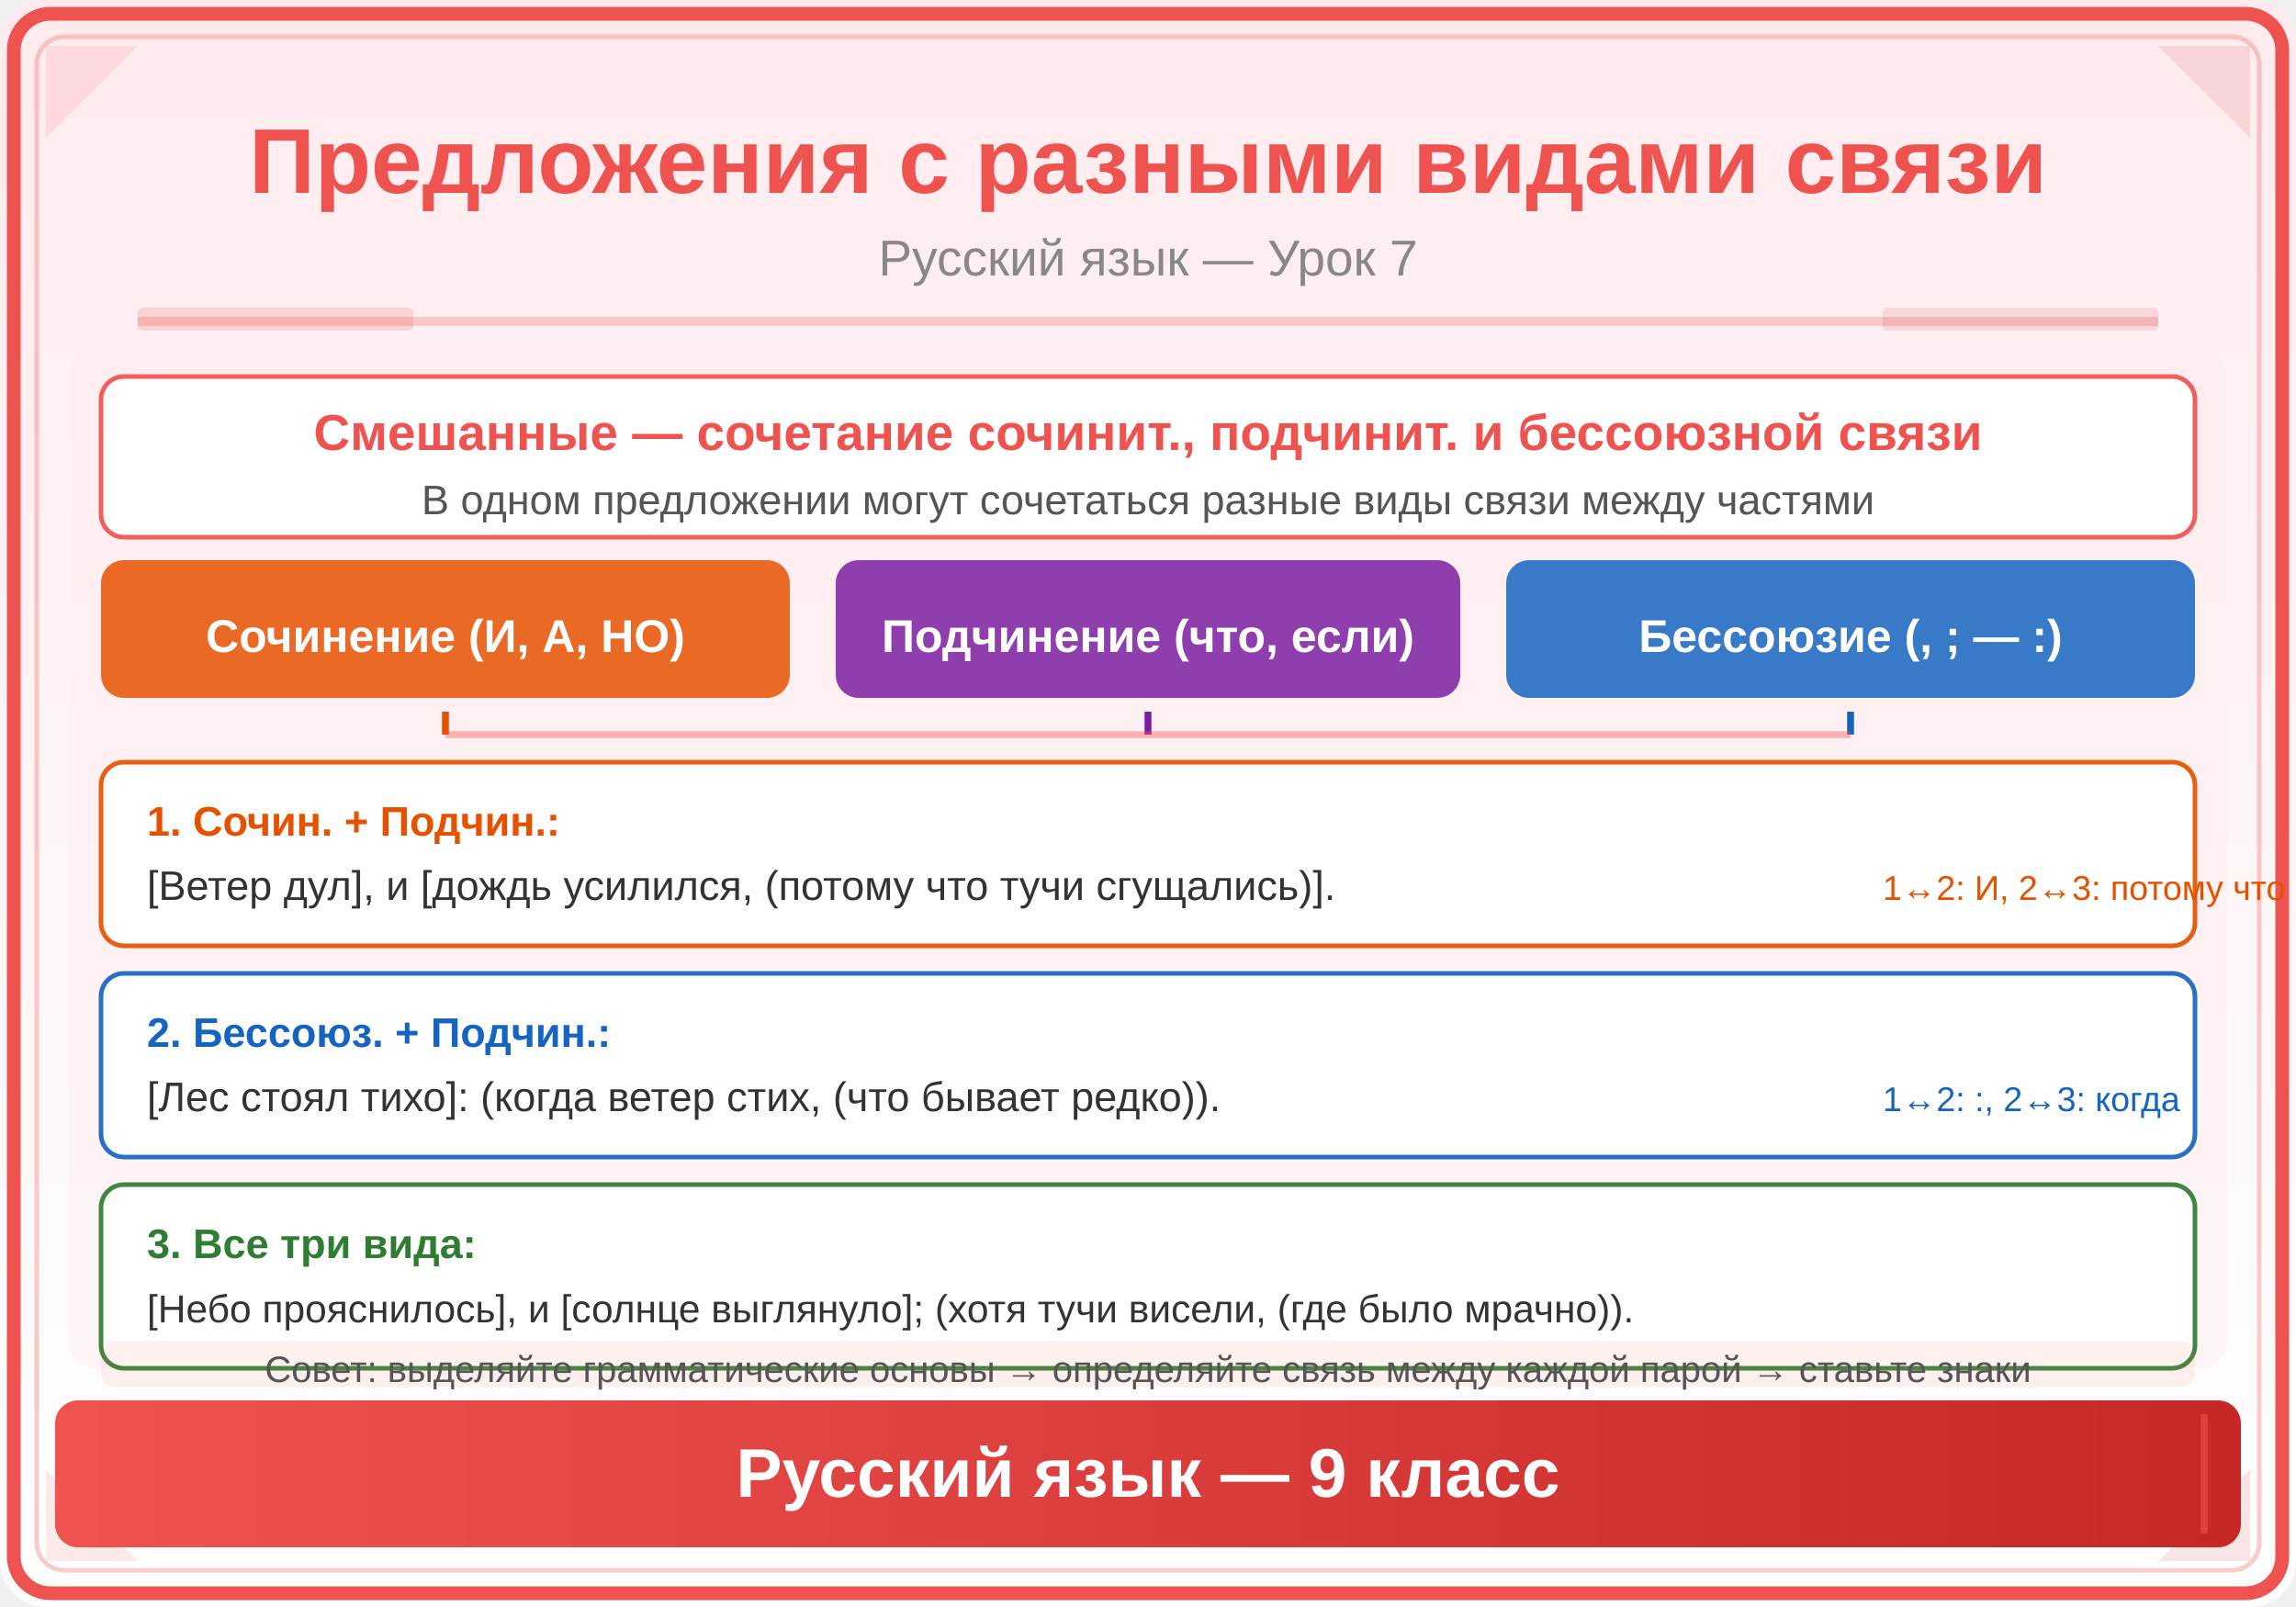
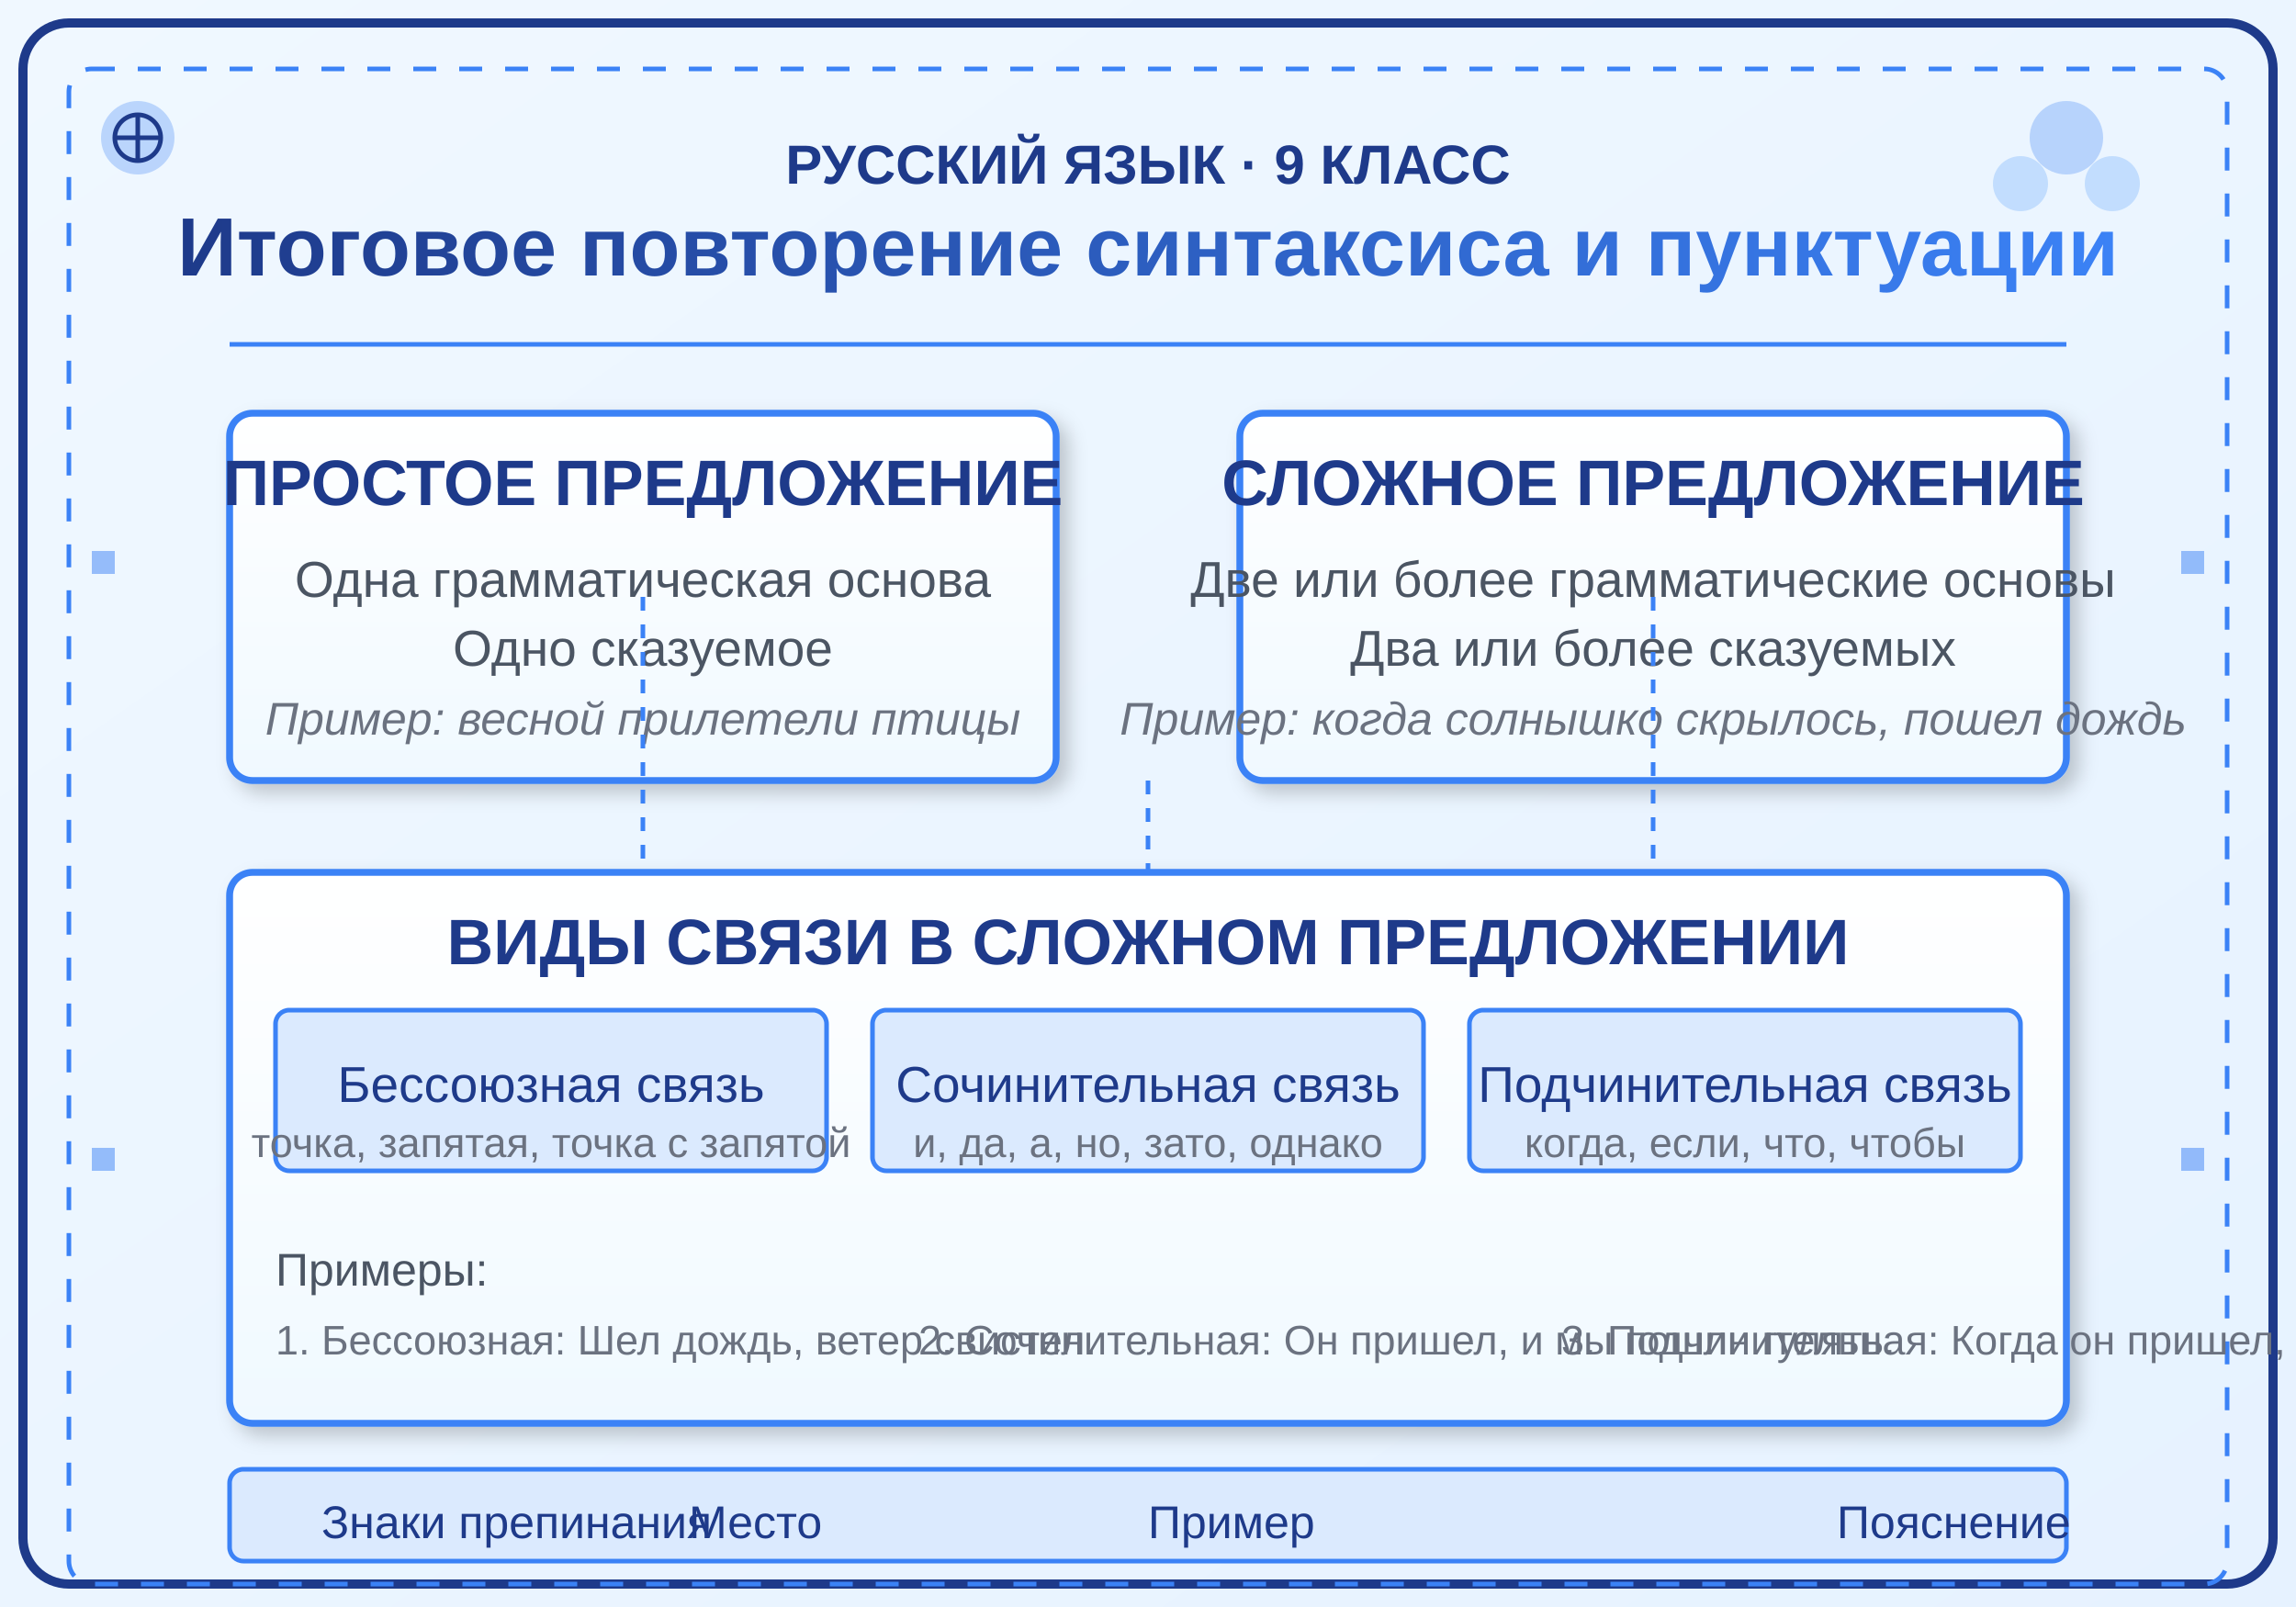
<svg xmlns="http://www.w3.org/2000/svg" viewBox="0 0 500 350">
  <defs>
-     <linearGradient id="bg" x1="0" y1="0" x2="0" y2="1">
-       <stop offset="0%" stop-color="#FFEBEE" />
-       <stop offset="100%" stop-color="#FFFFFF" />
+     <linearGradient id="bgGradient" x1="0%" y1="0%" x2="100%" y2="100%">
+       <stop offset="0%" style="stop-color:#f0f8ff;stop-opacity:1" />
+       <stop offset="100%" style="stop-color:#e6f2ff;stop-opacity:1" />
    </linearGradient>
-     <linearGradient id="panel" x1="0" y1="0" x2="1" y2="0">
-       <stop offset="0%" stop-color="#EF5350" />
-       <stop offset="100%" stop-color="#C62828" />
+     <linearGradient id="titleGradient" x1="0%" y1="0%" x2="100%" y2="0%">
+       <stop offset="0%" style="stop-color:#1e3a8a;stop-opacity:1" />
+       <stop offset="100%" style="stop-color:#3b82f6;stop-opacity:1" />
    </linearGradient>
-     <linearGradient id="accent" x1="0" y1="0" x2="1" y2="1">
-       <stop offset="0%" stop-color="#EF9A9A" />
-       <stop offset="100%" stop-color="#EF5350" />
+     <linearGradient id="boxGradient" x1="0%" y1="0%" x2="0%" y2="100%">
+       <stop offset="0%" style="stop-color:#ffffff;stop-opacity:1" />
+       <stop offset="100%" style="stop-color:#f0f9ff;stop-opacity:1" />
    </linearGradient>
+     <filter id="shadow">
+       <feDropShadow dx="2" dy="2" stdDeviation="2" flood-opacity="0.2" />
+     </filter>
  </defs>
-   <rect width="500" height="350" fill="url(#bg)" rx="10" />
-   <rect x="3" y="3" width="494" height="344" rx="8" fill="none" stroke="#EF5350" stroke-width="3" />
-   <rect x="8" y="8" width="484" height="334" rx="6" fill="none" stroke="#EF5350" stroke-width="1" opacity="0.3" />
-   <polygon points="10,10 30,10 10,30" fill="#EF5350" opacity="0.12" />
-   <polygon points="490,10 470,10 490,30" fill="#C62828" opacity="0.12" />
-   <polygon points="10,340 30,340 10,320" fill="#EF5350" opacity="0.12" />
-   <polygon points="490,340 470,340 490,320" fill="#C62828" opacity="0.12" />
-   <text x="250" y="42" font-family="Arial,sans-serif" font-size="20" font-weight="bold" fill="#EF5350" text-anchor="middle">Предложения с разными видами связи</text>
-   <text x="250" y="60" font-family="Arial,sans-serif" font-size="11" fill="#888" text-anchor="middle">Русский язык — Урок 7</text>
-   <line x1="30" y1="70" x2="470" y2="70" stroke="#EF5350" stroke-width="2" opacity="0.25" />
-   <rect x="30" y="67" width="60" height="5" fill="#EF5350" opacity="0.18" rx="1" />
-   <rect x="410" y="67" width="60" height="5" fill="#C62828" opacity="0.12" rx="1" />
-   <rect x="15" y="76" width="470" height="222" rx="6" fill="#FFEBEE" opacity="0.4" />
-   <rect x="22" y="82" width="456" height="35" rx="5" fill="white" opacity="0.92" stroke="#EF5350" stroke-width="1" />
-   <text x="250" y="98" font-family="Arial,sans-serif" font-size="11" font-weight="bold" fill="#EF5350" text-anchor="middle">Смешанные — сочетание сочинит., подчинит. и бессоюзной связи</text>
-   <text x="250" y="112" font-family="Arial,sans-serif" font-size="9" fill="#555" text-anchor="middle">В одном предложении могут сочетаться разные виды связи между частями</text>
-   <rect x="22" y="122" width="150" height="30" rx="5" fill="#E65100" opacity="0.85" />
-   <text x="97" y="142" font-family="Arial,sans-serif" font-size="10" font-weight="bold" fill="white" text-anchor="middle">Сочинение (И, А, НО)</text>
-   <rect x="182" y="122" width="136" height="30" rx="5" fill="#7B1FA2" opacity="0.85" />
-   <text x="250" y="142" font-family="Arial,sans-serif" font-size="10" font-weight="bold" fill="white" text-anchor="middle">Подчинение (что, если)</text>
-   <rect x="328" y="122" width="150" height="30" rx="5" fill="#1565C0" opacity="0.85" />
-   <text x="403" y="142" font-family="Arial,sans-serif" font-size="10" font-weight="bold" fill="white" text-anchor="middle">Бессоюзие (, ; — :)</text>
-   <line x1="97" y1="155" x2="97" y2="160" stroke="#E65100" stroke-width="1.5" />
-   <line x1="250" y1="155" x2="250" y2="160" stroke="#7B1FA2" stroke-width="1.5" />
-   <line x1="403" y1="155" x2="403" y2="160" stroke="#1565C0" stroke-width="1.5" />
-   <line x1="97" y1="160" x2="403" y2="160" stroke="#EF5350" stroke-width="1.5" opacity="0.4" />
-   <rect x="22" y="166" width="456" height="40" rx="5" fill="white" opacity="0.92" stroke="#E65100" stroke-width="1" />
-   <text x="32" y="182" font-family="Arial,sans-serif" font-size="9" font-weight="bold" fill="#E65100">1. Сочин. + Подчин.:</text>
-   <text x="32" y="196" font-family="Arial,sans-serif" font-size="9" fill="#333">[Ветер дул], и [дождь усилился, (потому что тучи сгущались)].</text>
-   <text x="410" y="196" font-family="Arial,sans-serif" font-size="7.5" fill="#E65100">1↔2: И, 2↔3: потому что</text>
-   <rect x="22" y="212" width="456" height="40" rx="5" fill="white" opacity="0.92" stroke="#1565C0" stroke-width="1" />
-   <text x="32" y="228" font-family="Arial,sans-serif" font-size="9" font-weight="bold" fill="#1565C0">2. Бессоюз. + Подчин.:</text>
-   <text x="32" y="242" font-family="Arial,sans-serif" font-size="9" fill="#333">[Лес стоял тихо]: (когда ветер стих, (что бывает редко)).</text>
-   <text x="410" y="242" font-family="Arial,sans-serif" font-size="7.5" fill="#1565C0">1↔2: :, 2↔3: когда</text>
-   <rect x="22" y="258" width="456" height="40" rx="5" fill="white" opacity="0.92" stroke="#2E7D32" stroke-width="1" />
-   <text x="32" y="274" font-family="Arial,sans-serif" font-size="9" font-weight="bold" fill="#2E7D32">3. Все три вида:</text>
-   <text x="32" y="288" font-family="Arial,sans-serif" font-size="8.5" fill="#333">[Небо прояснилось], и [солнце выглянуло]; (хотя тучи висели, (где было мрачно)).</text>
-   <rect x="22" y="292" width="456" height="10" rx="3" fill="#EF5350" opacity="0.08" />
-   <text x="250" y="301" font-family="Arial,sans-serif" font-size="8" fill="#555" text-anchor="middle">Совет: выделяйте грамматические основы → определяйте связь между каждой парой → ставьте знаки</text>
-   <rect x="12" y="305" width="476" height="32" rx="5" fill="url(#panel)" />
-   <line x1="20" y1="308" x2="20" y2="334" stroke="#EF5350" stroke-width="1.5" opacity="0.6" />
-   <line x1="480" y1="308" x2="480" y2="334" stroke="#EF5350" stroke-width="1.5" opacity="0.6" />
-   <text x="250" y="326" font-family="Arial,sans-serif" font-size="15" text-anchor="middle" fill="white" font-weight="bold">Русский язык — 9 класс</text>
+   <rect width="500" height="350" fill="url(#bgGradient)" />
+   <rect x="5" y="5" width="490" height="340" fill="none" stroke="#1e3a8a" stroke-width="2" rx="10" />
+   <rect x="15" y="15" width="470" height="330" fill="none" stroke="#3b82f6" stroke-width="1" stroke-dasharray="5,5" rx="5" />
+   <text x="250" y="40" text-anchor="middle" font-family="Arial, sans-serif" font-size="12" fill="#1e3a8a" font-weight="bold">РУССКИЙ ЯЗЫК · 9 КЛАСС</text>
+   <text x="250" y="60" text-anchor="middle" font-family="Arial, sans-serif" font-size="18" fill="url(#titleGradient)" font-weight="bold">Итоговое повторение синтаксиса и пунктуации</text>
+   <line x1="50" y1="75" x2="450" y2="75" stroke="#3b82f6" stroke-width="1" />
+   <g transform="translate(50, 90)">
+     <rect width="180" height="80" fill="url(#boxGradient)" stroke="#3b82f6" stroke-width="1.5" rx="5" filter="url(#shadow)" />
+     <text x="90" y="20" text-anchor="middle" font-family="Arial, sans-serif" font-size="14" fill="#1e3a8a" font-weight="bold">ПРОСТОЕ ПРЕДЛОЖЕНИЕ</text>
+     <text x="90" y="40" text-anchor="middle" font-family="Arial, sans-serif" font-size="11" fill="#4b5563">Одна грамматическая основа</text>
+     <text x="90" y="55" text-anchor="middle" font-family="Arial, sans-serif" font-size="11" fill="#4b5563">Одно сказуемое</text>
+     <text x="90" y="70" text-anchor="middle" font-family="Arial, sans-serif" font-size="10" fill="#6b7280" font-style="italic">Пример: весной прилетели птицы</text>
+   </g>
+   <g transform="translate(270, 90)">
+     <rect width="180" height="80" fill="url(#boxGradient)" stroke="#3b82f6" stroke-width="1.5" rx="5" filter="url(#shadow)" />
+     <text x="90" y="20" text-anchor="middle" font-family="Arial, sans-serif" font-size="14" fill="#1e3a8a" font-weight="bold">СЛОЖНОЕ ПРЕДЛОЖЕНИЕ</text>
+     <text x="90" y="40" text-anchor="middle" font-family="Arial, sans-serif" font-size="11" fill="#4b5563">Две или более грамматические основы</text>
+     <text x="90" y="55" text-anchor="middle" font-family="Arial, sans-serif" font-size="11" fill="#4b5563">Два или более сказуемых</text>
+     <text x="90" y="70" text-anchor="middle" font-family="Arial, sans-serif" font-size="10" fill="#6b7280" font-style="italic">Пример: когда солнышко скрылось, пошел дождь</text>
+   </g>
+   <g transform="translate(50, 190)">
+     <rect width="400" height="120" fill="url(#boxGradient)" stroke="#3b82f6" stroke-width="1.5" rx="5" filter="url(#shadow)" />
+     <text x="200" y="20" text-anchor="middle" font-family="Arial, sans-serif" font-size="14" fill="#1e3a8a" font-weight="bold">ВИДЫ СВЯЗИ В СЛОЖНОМ ПРЕДЛОЖЕНИИ</text>
+     <rect x="10" y="30" width="120" height="35" fill="#dbeafe" stroke="#3b82f6" stroke-width="1" rx="3" />
+     <text x="70" y="50" text-anchor="middle" font-family="Arial, sans-serif" font-size="11" fill="#1e3a8a">Бессоюзная связь</text>
+     <text x="70" y="62" text-anchor="middle" font-family="Arial, sans-serif" font-size="9" fill="#6b7280">точка, запятая, точка с запятой</text>
+     <rect x="140" y="30" width="120" height="35" fill="#dbeafe" stroke="#3b82f6" stroke-width="1" rx="3" />
+     <text x="200" y="50" text-anchor="middle" font-family="Arial, sans-serif" font-size="11" fill="#1e3a8a">Сочинительная связь</text>
+     <text x="200" y="62" text-anchor="middle" font-family="Arial, sans-serif" font-size="9" fill="#6b7280">и, да, а, но, зато, однако</text>
+     <rect x="270" y="30" width="120" height="35" fill="#dbeafe" stroke="#3b82f6" stroke-width="1" rx="3" />
+     <text x="330" y="50" text-anchor="middle" font-family="Arial, sans-serif" font-size="11" fill="#1e3a8a">Подчинительная связь</text>
+     <text x="330" y="62" text-anchor="middle" font-family="Arial, sans-serif" font-size="9" fill="#6b7280">когда, если, что, чтобы</text>
+     <text x="10" y="90" font-family="Arial, sans-serif" font-size="10" fill="#4b5563">Примеры:</text>
+     <text x="10" y="105" font-family="Arial, sans-serif" font-size="9" fill="#6b7280">1. Бессоюзная: Шел дождь, ветер свистел.</text>
+     <text x="150" y="105" font-family="Arial, sans-serif" font-size="9" fill="#6b7280">2. Сочинительная: Он пришел, и мы пошли гулять.</text>
+     <text x="290" y="105" font-family="Arial, sans-serif" font-size="9" fill="#6b7280">3. Подчинительная: Когда он пришел, мы пошли гулять.</text>
+   </g>
+   <g transform="translate(50, 320)">
+     <rect width="400" height="20" fill="#dbeafe" stroke="#3b82f6" stroke-width="1" rx="3" />
+     <text x="20" y="15" font-family="Arial, sans-serif" font-size="10" fill="#1e3a8a">Знаки препинания</text>
+     <text x="100" y="15" font-family="Arial, sans-serif" font-size="10" fill="#1e3a8a">Место</text>
+     <text x="200" y="15" font-family="Arial, sans-serif" font-size="10" fill="#1e3a8a">Пример</text>
+     <text x="350" y="15" font-family="Arial, sans-serif" font-size="10" fill="#1e3a8a">Пояснение</text>
+   </g>
+   <circle cx="450" cy="30" r="8" fill="#3b82f6" opacity="0.3" />
+   <circle cx="440" cy="40" r="6" fill="#60a5fa" opacity="0.3" />
+   <circle cx="460" cy="40" r="6" fill="#60a5fa" opacity="0.3" />
+   <path d="M30 30 m-8,0 a8,8 0 1,0 16,0 a8,8 0 1,0 -16,0" fill="#3b82f6" opacity="0.3" />
+   <path d="M30 30 m-5,0 a5,5 0 1,0 10,0 a5,5 0 1,0 -10,0" fill="none" stroke="#1e3a8a" stroke-width="1" />
+   <line x1="30" y1="25" x2="30" y2="35" stroke="#1e3a8a" stroke-width="1" />
+   <line x1="25" y1="30" x2="35" y2="30" stroke="#1e3a8a" stroke-width="1" />
+   <rect x="20" y="120" width="5" height="5" fill="#3b82f6" opacity="0.5" />
+   <rect x="475" y="120" width="5" height="5" fill="#3b82f6" opacity="0.5" />
+   <rect x="20" y="250" width="5" height="5" fill="#3b82f6" opacity="0.5" />
+   <rect x="475" y="250" width="5" height="5" fill="#3b82f6" opacity="0.5" />
+   <line x1="140" y1="130" x2="140" y2="190" stroke="#3b82f6" stroke-width="1" stroke-dasharray="3,3" />
+   <line x1="360" y1="130" x2="360" y2="190" stroke="#3b82f6" stroke-width="1" stroke-dasharray="3,3" />
+   <line x1="250" y1="170" x2="250" y2="190" stroke="#3b82f6" stroke-width="1" stroke-dasharray="3,3" />
</svg>
